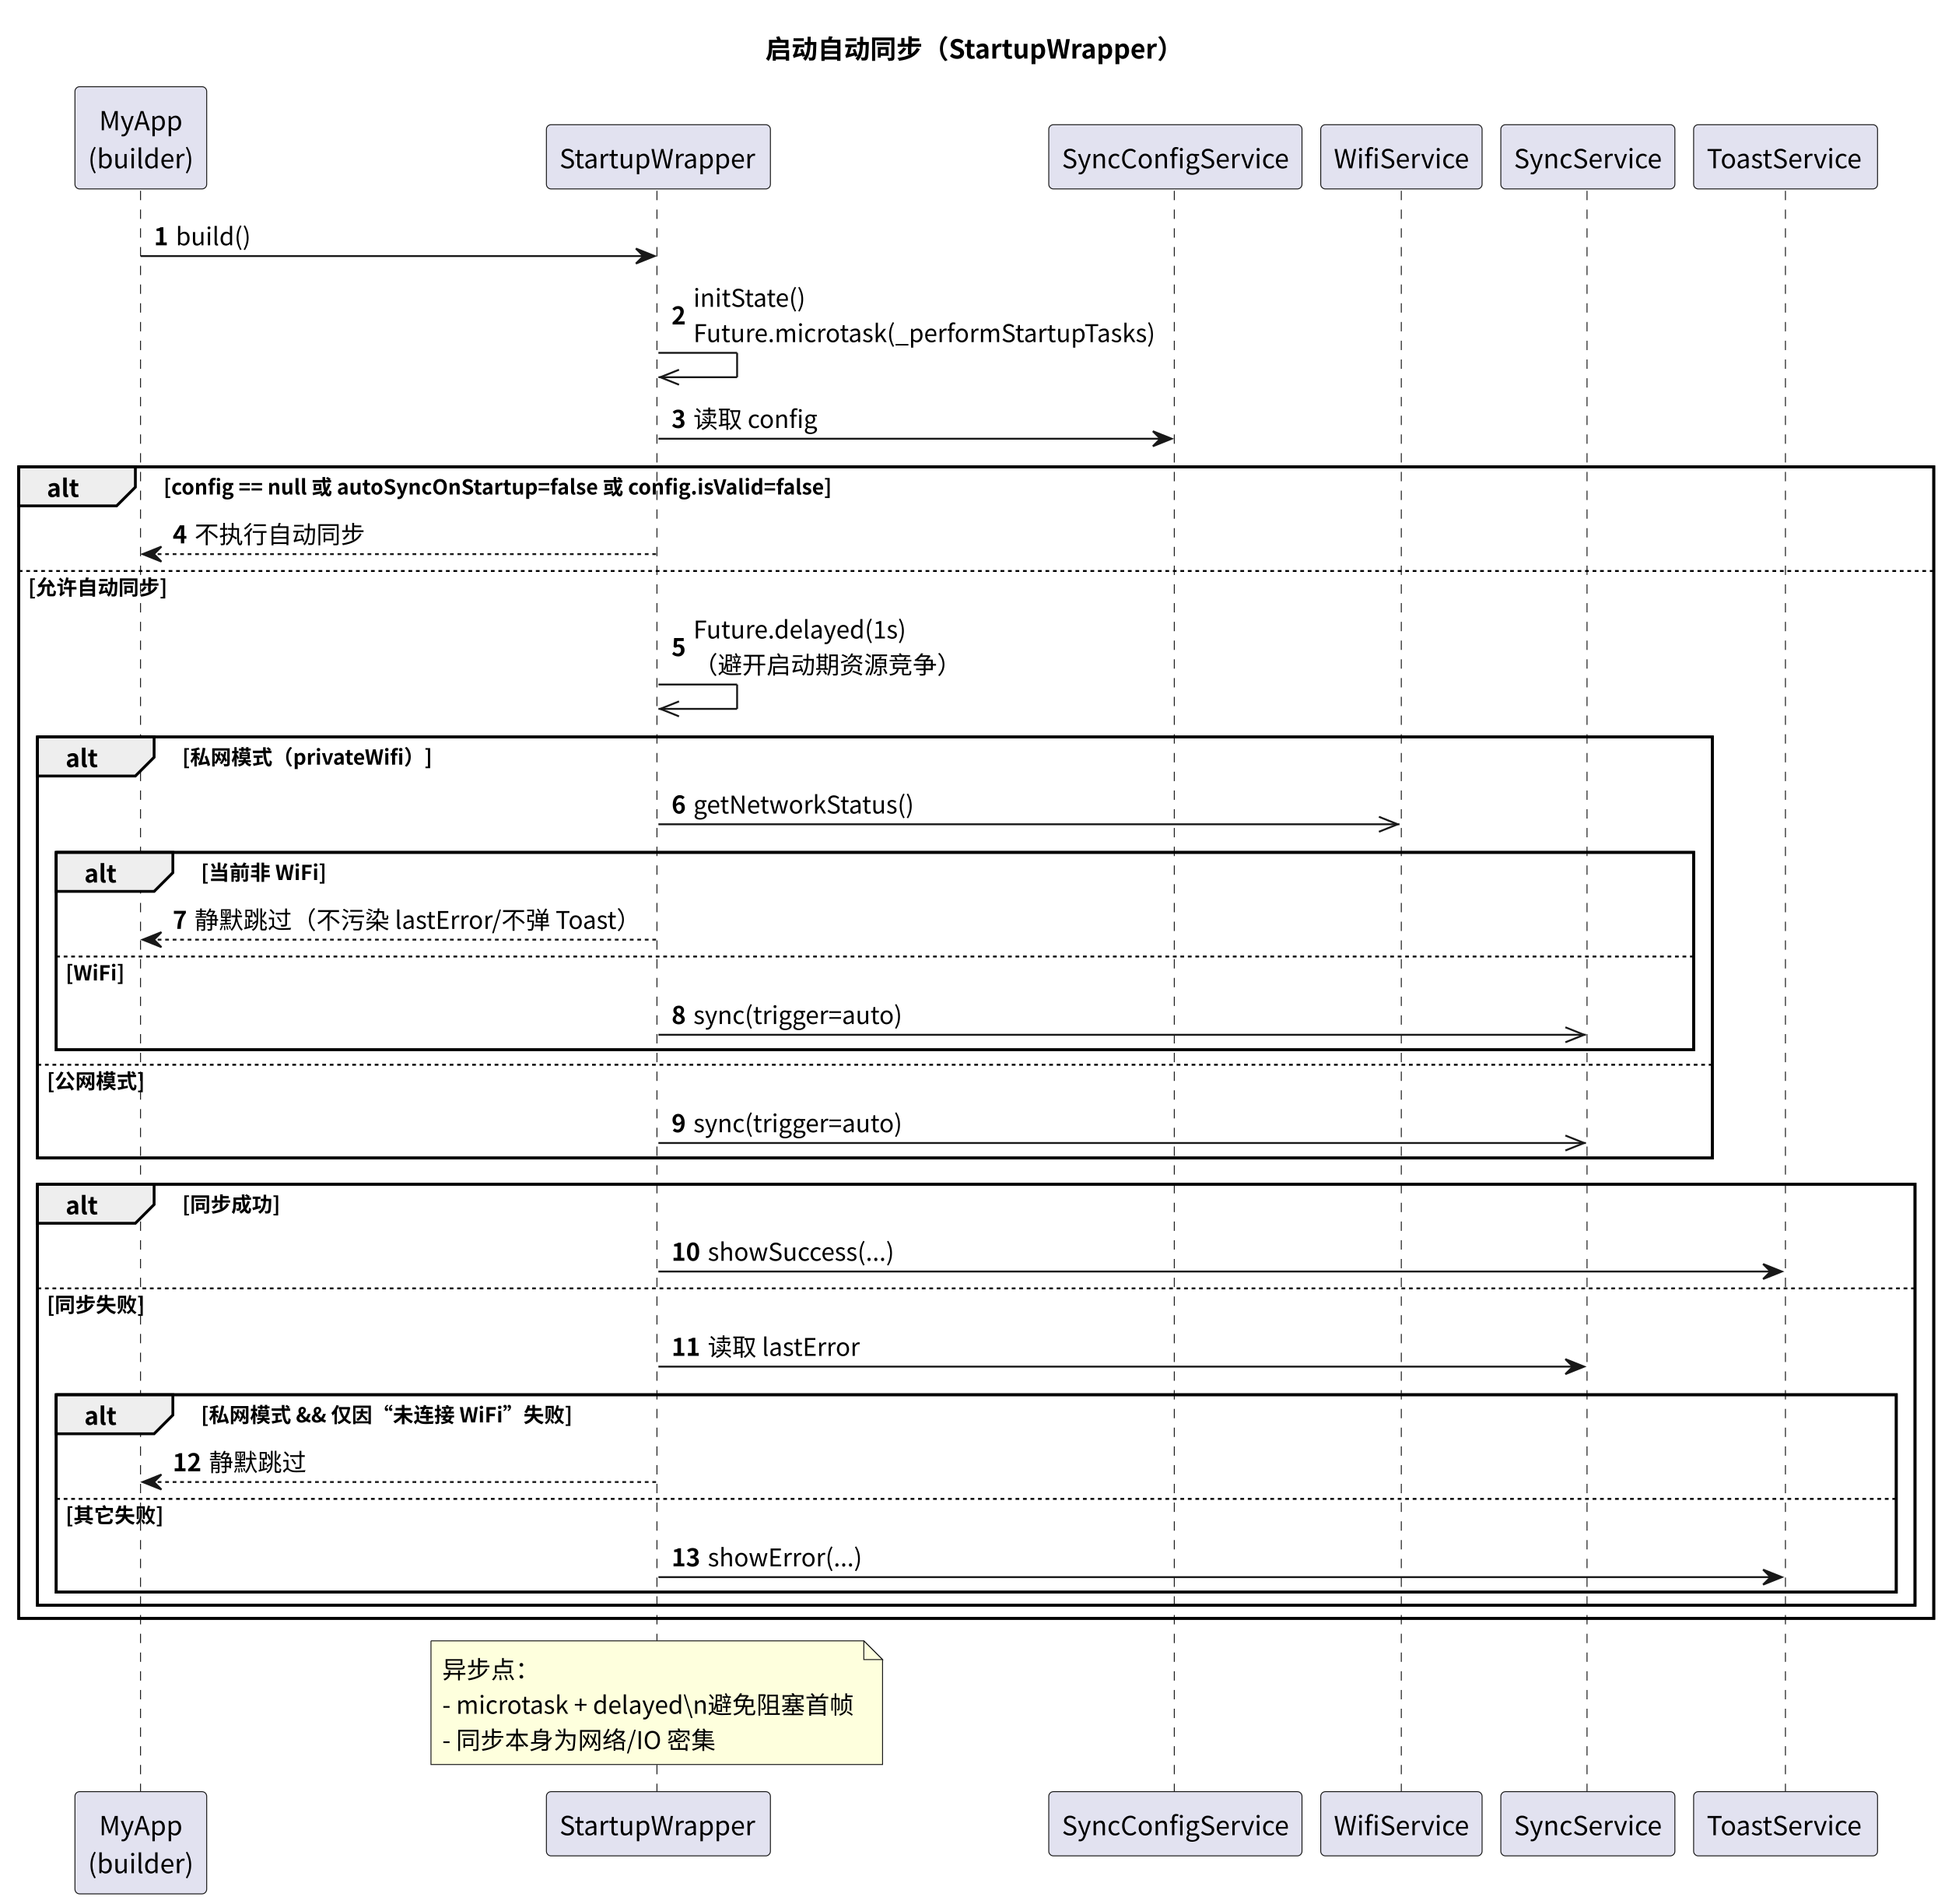
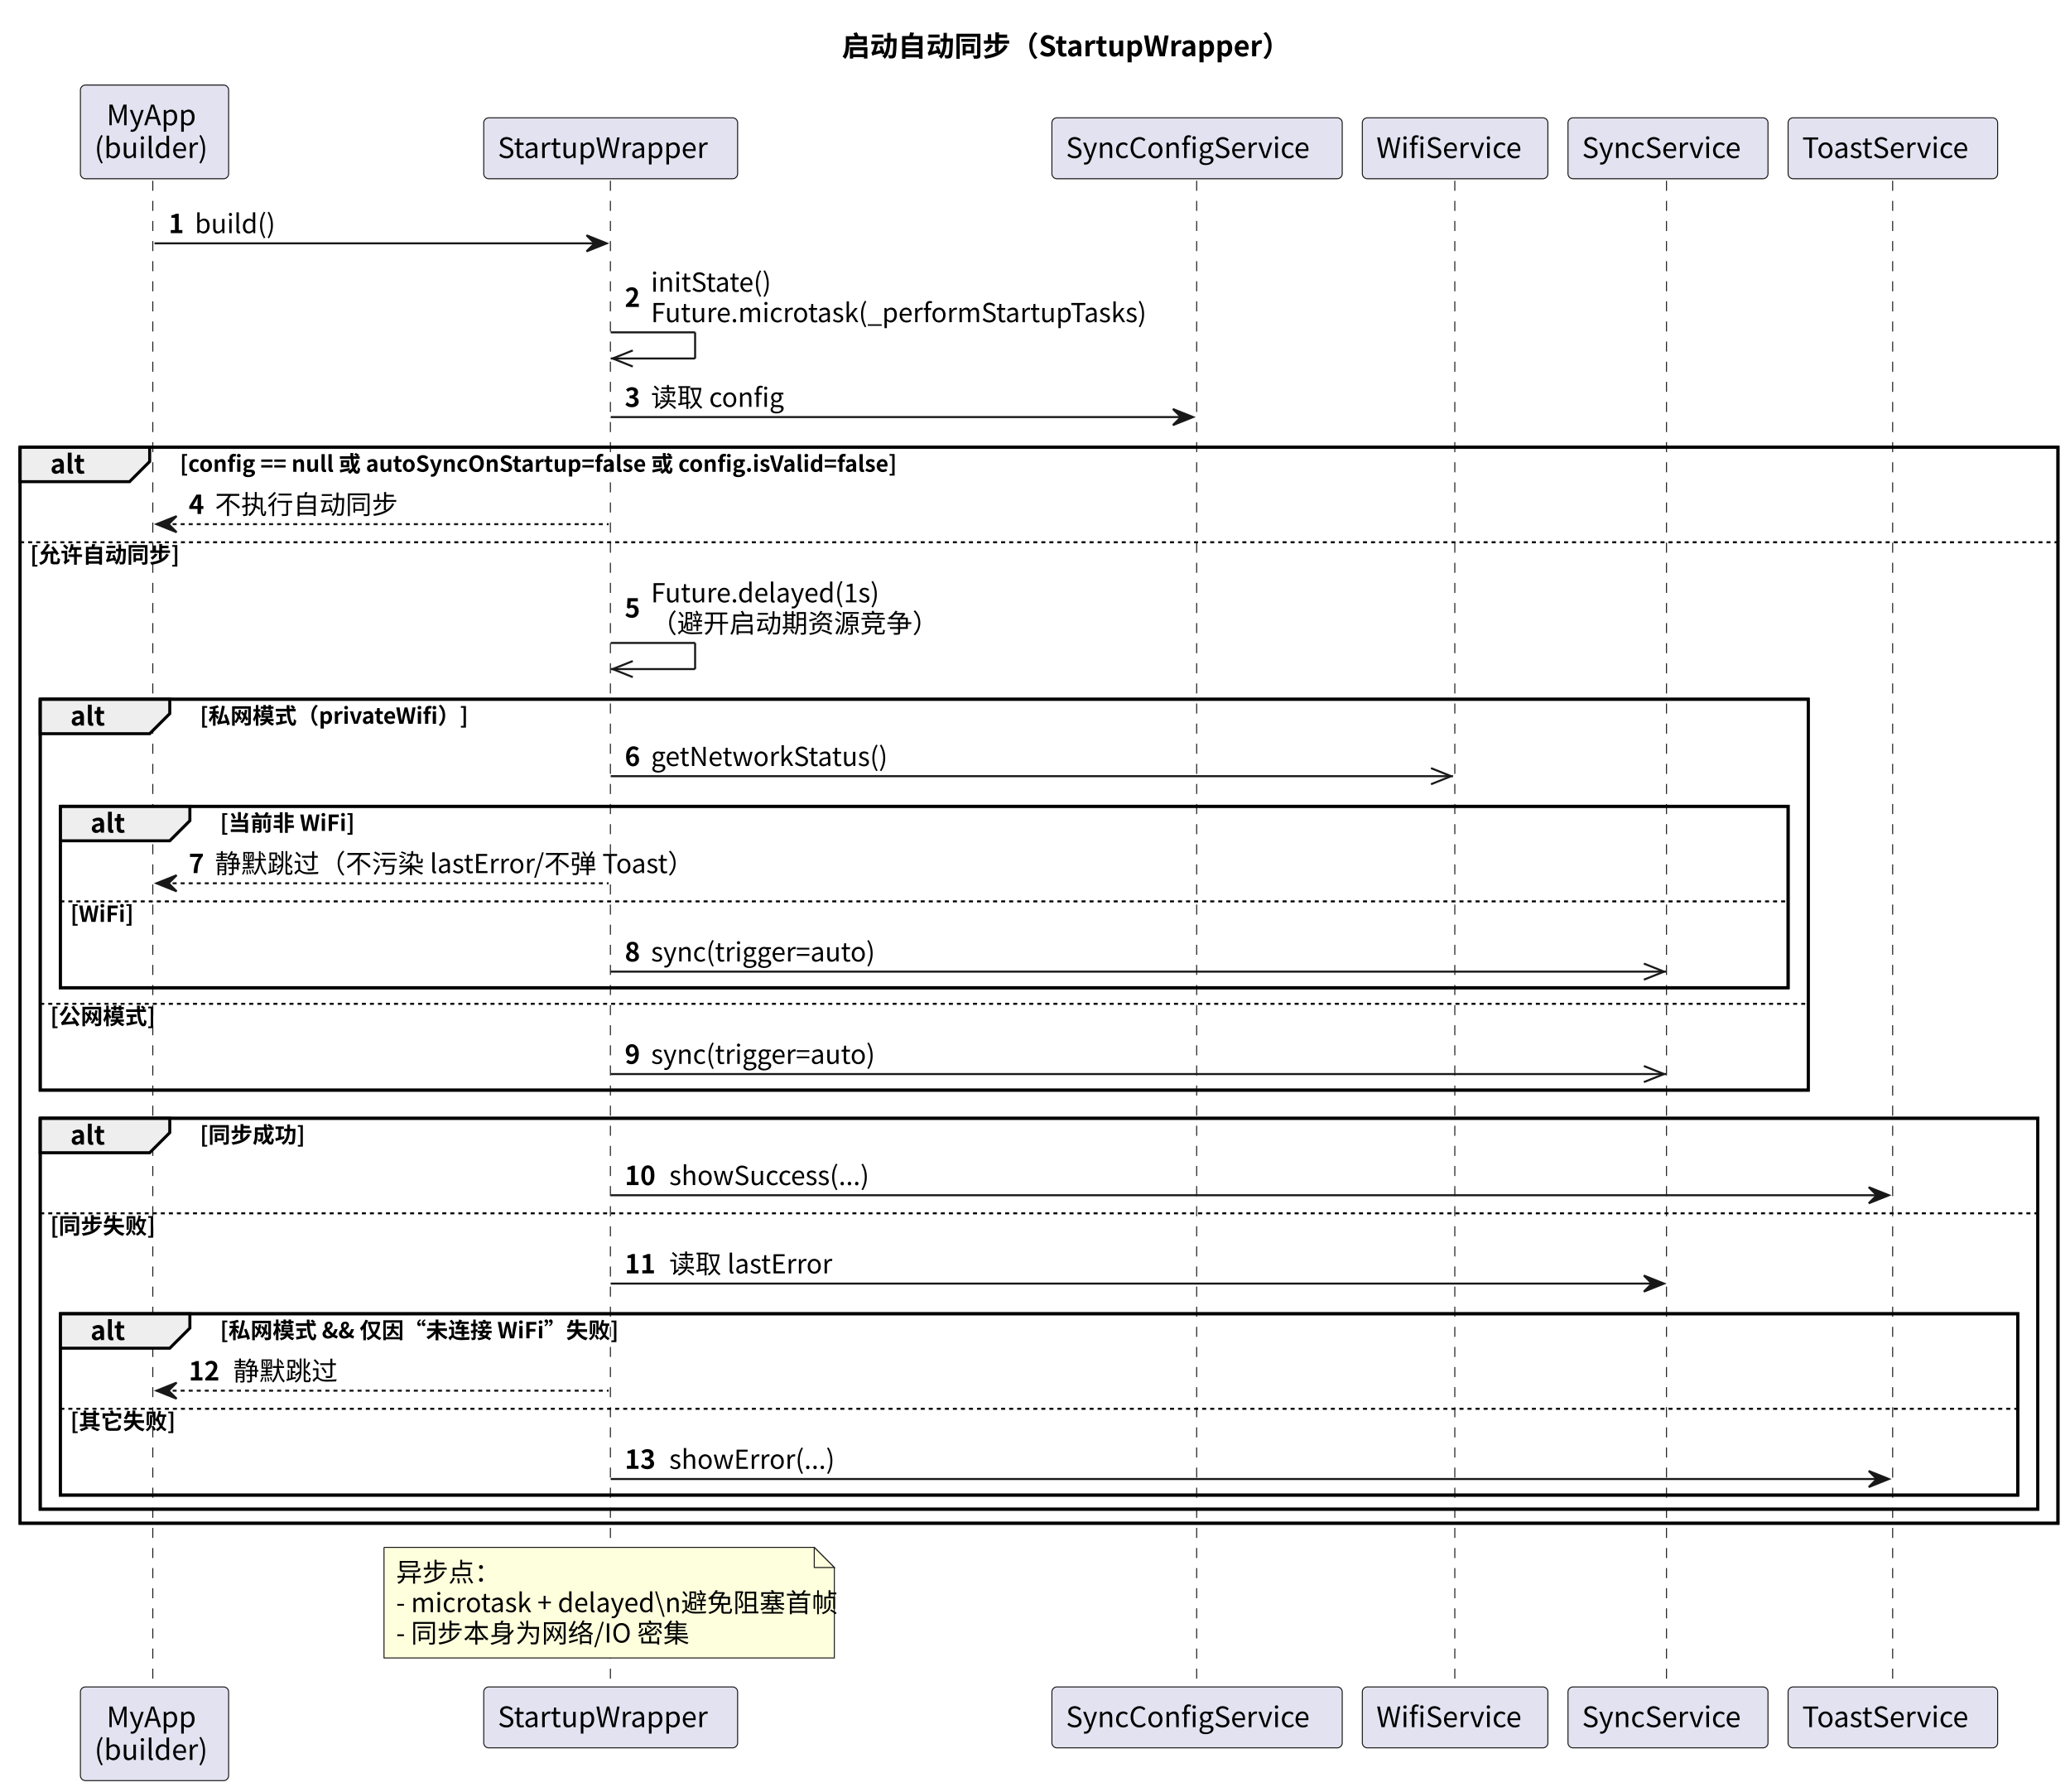
- <svg xmlns="http://www.w3.org/2000/svg" contentStyleType="text/css" data-diagram-type="SEQUENCE" height="1693.333px" preserveAspectRatio="none" style="width:1730px;height:1693px;background:#FFFFFF;" version="1.1" viewBox="0 0 1730 1693" width="1730px" zoomAndPan="magnify">
+ <svg xmlns="http://www.w3.org/2000/svg" contentStyleType="text/css" data-diagram-type="SEQUENCE" height="1485px" preserveAspectRatio="none" style="width:1716px;height:1485px;background:#FFFFFF;" version="1.1" viewBox="0 0 1716 1485" width="1716.667px" zoomAndPan="magnify">
  <defs />
  <g>
-     <text fill="#000000" font-family="'Noto Sans CJK SC'" font-size="23.333" font-weight="bold" lengthAdjust="spacing" textLength="373.822" x="680.588" y="52.066">启动自动同步（StartupWrapper）</text>
-     <rect fill="none" height="1024.105" style="stroke:#000000;stroke-width:2.5;" width="1703.33" x="16.667" y="415.186" />
-     <rect fill="none" height="374.426" style="stroke:#000000;stroke-width:2.5;" width="1489.741" x="33.333" y="655.439" />
-     <rect fill="none" height="175.546" style="stroke:#000000;stroke-width:2.5;" width="1456.408" x="50" y="758.066" />
-     <rect fill="none" height="374.426" style="stroke:#000000;stroke-width:2.5;" width="1669.997" x="33.333" y="1053.199" />
-     <rect fill="none" height="175.546" style="stroke:#000000;stroke-width:2.5;" width="1636.664" x="50" y="1240.412" />
+     <text fill="#000000" font-family="'Noto Sans CJK SC'" font-size="23.333" font-weight="bold" lengthAdjust="spacing" textLength="325.425" x="697.794" y="46.658">启动自动同步（StartupWrapper）</text>
+     <rect fill="none" height="891.914" style="stroke:#000000;stroke-width:2.5;" width="1689.347" x="16.667" y="370.703" />
+     <rect fill="none" height="324.01" style="stroke:#000000;stroke-width:2.5;" width="1465.645" x="33.333" y="579.596" />
+     <rect fill="none" height="150.339" style="stroke:#000000;stroke-width:2.5;" width="1432.312" x="50" y="668.372" />
+     <rect fill="none" height="324.01" style="stroke:#000000;stroke-width:2.5;" width="1656.013" x="33.333" y="926.94" />
+     <rect fill="none" height="150.339" style="stroke:#000000;stroke-width:2.5;" width="1622.68" x="50" y="1088.945" />
    <g class="participant-lifeline" data-entity-uid="part1" data-qualified-name="App" id="part1-lifeline">
      <g>
-         <rect fill="#000000" fill-opacity="0" height="1425.385" width="13.333" x="118.59" y="169.693" />
-         <line style="stroke:#181818;stroke-width:0.833;stroke-dasharray:8.333,8.333;" x1="125" x2="125" y1="169.693" y2="1595.078" />
+         <rect fill="#000000" fill-opacity="0" height="1250.13" width="13.333" x="121.432" y="149.818" />
+         <line style="stroke:#181818;stroke-width:0.833;stroke-dasharray:8.333,8.333;" x1="126.667" x2="126.667" y1="149.818" y2="1399.948" />
      </g>
    </g>
    <g class="participant-lifeline" data-entity-uid="part2" data-qualified-name="Startup" id="part2-lifeline">
      <g>
-         <rect fill="#000000" fill-opacity="0" height="1425.385" width="13.333" x="578.96" y="169.693" />
-         <line style="stroke:#181818;stroke-width:0.833;stroke-dasharray:8.333,8.333;" x1="584.339" x2="584.339" y1="169.693" y2="1595.078" />
+         <rect fill="#000000" fill-opacity="0" height="1250.13" width="13.333" x="499.574" y="149.818" />
+         <line style="stroke:#181818;stroke-width:0.833;stroke-dasharray:8.333,8.333;" x1="506.007" x2="506.007" y1="149.818" y2="1399.948" />
      </g>
    </g>
    <g class="participant-lifeline" data-entity-uid="part3" data-qualified-name="SyncCfg" id="part3-lifeline">
      <g>
-         <rect fill="#000000" fill-opacity="0" height="1425.385" width="13.333" x="1038.784" y="169.693" />
-         <line style="stroke:#181818;stroke-width:0.833;stroke-dasharray:8.333,8.333;" x1="1044.499" x2="1044.499" y1="169.693" y2="1595.078" />
+         <rect fill="#000000" fill-opacity="0" height="1250.13" width="13.333" x="985.684" y="149.818" />
+         <line style="stroke:#181818;stroke-width:0.833;stroke-dasharray:8.333,8.333;" x1="992.016" x2="992.016" y1="149.818" y2="1399.948" />
      </g>
    </g>
    <g class="participant-lifeline" data-entity-uid="part4" data-qualified-name="Wifi" id="part4-lifeline">
      <g>
-         <rect fill="#000000" fill-opacity="0" height="1425.385" width="13.333" x="1239.83" y="169.693" />
-         <line style="stroke:#181818;stroke-width:0.833;stroke-dasharray:8.333,8.333;" x1="1246.402" x2="1246.402" y1="169.693" y2="1595.078" />
+         <rect fill="#000000" fill-opacity="0" height="1250.13" width="13.333" x="1199.596" y="149.818" />
+         <line style="stroke:#181818;stroke-width:0.833;stroke-dasharray:8.333,8.333;" x1="1206.02" x2="1206.02" y1="149.818" y2="1399.948" />
      </g>
    </g>
    <g class="participant-lifeline" data-entity-uid="part5" data-qualified-name="Sync" id="part5-lifeline">
      <g>
-         <rect fill="#000000" fill-opacity="0" height="1425.385" width="13.333" x="1405.666" y="169.693" />
-         <line style="stroke:#181818;stroke-width:0.833;stroke-dasharray:8.333,8.333;" x1="1411.591" x2="1411.591" y1="169.693" y2="1595.078" />
+         <rect fill="#000000" fill-opacity="0" height="1250.13" width="13.333" x="1376.076" y="149.818" />
+         <line style="stroke:#181818;stroke-width:0.833;stroke-dasharray:8.333,8.333;" x1="1381.506" x2="1381.506" y1="149.818" y2="1399.948" />
      </g>
    </g>
    <g class="participant-lifeline" data-entity-uid="part6" data-qualified-name="Toast" id="part6-lifeline">
      <g>
-         <rect fill="#000000" fill-opacity="0" height="1425.385" width="13.333" x="1581.535" y="169.693" />
-         <line style="stroke:#181818;stroke-width:0.833;stroke-dasharray:8.333,8.333;" x1="1588.074" x2="1588.074" y1="169.693" y2="1595.078" />
+         <rect fill="#000000" fill-opacity="0" height="1250.13" width="13.333" x="1562.496" y="149.818" />
+         <line style="stroke:#181818;stroke-width:0.833;stroke-dasharray:8.333,8.333;" x1="1568.979" x2="1568.979" y1="149.818" y2="1399.948" />
      </g>
    </g>
    <g class="participant participant-head" data-entity-uid="part1" data-qualified-name="App" id="part1-head">
-       <rect fill="#E2E2F0" height="90.906" rx="4.167" ry="4.167" style="stroke:#181818;stroke-width:0.833;" width="117.18" x="66.667" y="77.12" />
-       <text fill="#000000" font-family="'Noto Sans CJK SC'" font-size="23.333" lengthAdjust="spacing" textLength="74.223" x="88.145" y="115.853">MyApp</text>
-       <text fill="#000000" font-family="'Noto Sans CJK SC'" font-size="23.333" lengthAdjust="spacing" textLength="93.846" x="78.333" y="149.64">(builder)</text>
+       <rect fill="#E2E2F0" height="77.656" rx="4.167" ry="4.167" style="stroke:#181818;stroke-width:0.833;" width="122.865" x="66.667" y="70.495" />
+       <text fill="#000000" font-family="'Noto Sans CJK SC'" font-size="23.333" lengthAdjust="spacing" textLength="79.525" x="88.337" y="103.82">MyApp</text>
+       <text fill="#000000" font-family="'Noto Sans CJK SC'" font-size="23.333" lengthAdjust="spacing" textLength="99.531" x="78.333" y="130.981">(builder)</text>
    </g>
    <g class="participant participant-tail" data-entity-uid="part1" data-qualified-name="App" id="part1-tail">
-       <rect fill="#E2E2F0" height="90.906" rx="4.167" ry="4.167" style="stroke:#181818;stroke-width:0.833;" width="117.18" x="66.667" y="1593.411" />
-       <text fill="#000000" font-family="'Noto Sans CJK SC'" font-size="23.333" lengthAdjust="spacing" textLength="74.223" x="88.145" y="1632.145">MyApp</text>
-       <text fill="#000000" font-family="'Noto Sans CJK SC'" font-size="23.333" lengthAdjust="spacing" textLength="93.846" x="78.333" y="1665.931">(builder)</text>
+       <rect fill="#E2E2F0" height="77.656" rx="4.167" ry="4.167" style="stroke:#181818;stroke-width:0.833;" width="122.865" x="66.667" y="1398.281" />
+       <text fill="#000000" font-family="'Noto Sans CJK SC'" font-size="23.333" lengthAdjust="spacing" textLength="79.525" x="88.337" y="1431.606">MyApp</text>
+       <text fill="#000000" font-family="'Noto Sans CJK SC'" font-size="23.333" lengthAdjust="spacing" textLength="99.531" x="78.333" y="1458.768">(builder)</text>
    </g>
    <g class="participant participant-head" data-entity-uid="part2" data-qualified-name="Startup" id="part2-head">
-       <rect fill="#E2E2F0" height="57.12" rx="4.167" ry="4.167" style="stroke:#181818;stroke-width:0.833;" width="199.243" x="486.006" y="110.906" />
-       <text fill="#000000" font-family="'Noto Sans CJK SC'" font-size="23.333" lengthAdjust="spacing" textLength="175.909" x="497.672" y="149.64">StartupWrapper</text>
+       <rect fill="#E2E2F0" height="50.495" rx="4.167" ry="4.167" style="stroke:#181818;stroke-width:0.833;" width="210.467" x="401.007" y="97.656" />
+       <text fill="#000000" font-family="'Noto Sans CJK SC'" font-size="23.333" lengthAdjust="spacing" textLength="187.134" x="412.673" y="130.981">StartupWrapper</text>
    </g>
    <g class="participant participant-tail" data-entity-uid="part2" data-qualified-name="Startup" id="part2-tail">
-       <rect fill="#E2E2F0" height="57.12" rx="4.167" ry="4.167" style="stroke:#181818;stroke-width:0.833;" width="199.243" x="486.006" y="1593.411" />
-       <text fill="#000000" font-family="'Noto Sans CJK SC'" font-size="23.333" lengthAdjust="spacing" textLength="175.909" x="497.672" y="1632.145">StartupWrapper</text>
+       <rect fill="#E2E2F0" height="50.495" rx="4.167" ry="4.167" style="stroke:#181818;stroke-width:0.833;" width="210.467" x="401.007" y="1398.281" />
+       <text fill="#000000" font-family="'Noto Sans CJK SC'" font-size="23.333" lengthAdjust="spacing" textLength="187.134" x="412.673" y="1431.606">StartupWrapper</text>
    </g>
    <g class="participant participant-head" data-entity-uid="part3" data-qualified-name="SyncCfg" id="part3-head">
-       <rect fill="#E2E2F0" height="57.12" rx="4.167" ry="4.167" style="stroke:#181818;stroke-width:0.833;" width="225.236" x="932.833" y="110.906" />
-       <text fill="#000000" font-family="'Noto Sans CJK SC'" font-size="23.333" lengthAdjust="spacing" textLength="201.903" x="944.499" y="149.64">SyncConfigService</text>
+       <rect fill="#E2E2F0" height="50.495" rx="4.167" ry="4.167" style="stroke:#181818;stroke-width:0.833;" width="240.671" x="872.016" y="97.656" />
+       <text fill="#000000" font-family="'Noto Sans CJK SC'" font-size="23.333" lengthAdjust="spacing" textLength="217.337" x="883.683" y="130.981">SyncConfigService</text>
    </g>
    <g class="participant participant-tail" data-entity-uid="part3" data-qualified-name="SyncCfg" id="part3-tail">
-       <rect fill="#E2E2F0" height="57.12" rx="4.167" ry="4.167" style="stroke:#181818;stroke-width:0.833;" width="225.236" x="932.833" y="1593.411" />
-       <text fill="#000000" font-family="'Noto Sans CJK SC'" font-size="23.333" lengthAdjust="spacing" textLength="201.903" x="944.499" y="1632.145">SyncConfigService</text>
+       <rect fill="#E2E2F0" height="50.495" rx="4.167" ry="4.167" style="stroke:#181818;stroke-width:0.833;" width="240.671" x="872.016" y="1398.281" />
+       <text fill="#000000" font-family="'Noto Sans CJK SC'" font-size="23.333" lengthAdjust="spacing" textLength="217.337" x="883.683" y="1431.606">SyncConfigService</text>
    </g>
    <g class="participant participant-head" data-entity-uid="part4" data-qualified-name="Wifi" id="part4-head">
-       <rect fill="#E2E2F0" height="57.12" rx="4.167" ry="4.167" style="stroke:#181818;stroke-width:0.833;" width="143.523" x="1174.735" y="110.906" />
-       <text fill="#000000" font-family="'Noto Sans CJK SC'" font-size="23.333" lengthAdjust="spacing" textLength="120.189" x="1186.402" y="149.64">WifiService</text>
+       <rect fill="#E2E2F0" height="50.495" rx="4.167" ry="4.167" style="stroke:#181818;stroke-width:0.833;" width="153.82" x="1129.353" y="97.656" />
+       <text fill="#000000" font-family="'Noto Sans CJK SC'" font-size="23.333" lengthAdjust="spacing" textLength="130.487" x="1141.02" y="130.981">WifiService</text>
    </g>
    <g class="participant participant-tail" data-entity-uid="part4" data-qualified-name="Wifi" id="part4-tail">
-       <rect fill="#E2E2F0" height="57.12" rx="4.167" ry="4.167" style="stroke:#181818;stroke-width:0.833;" width="143.523" x="1174.735" y="1593.411" />
-       <text fill="#000000" font-family="'Noto Sans CJK SC'" font-size="23.333" lengthAdjust="spacing" textLength="120.189" x="1186.402" y="1632.145">WifiService</text>
+       <rect fill="#E2E2F0" height="50.495" rx="4.167" ry="4.167" style="stroke:#181818;stroke-width:0.833;" width="153.82" x="1129.353" y="1398.281" />
+       <text fill="#000000" font-family="'Noto Sans CJK SC'" font-size="23.333" lengthAdjust="spacing" textLength="130.487" x="1141.02" y="1431.606">WifiService</text>
    </g>
    <g class="participant participant-head" data-entity-uid="part5" data-qualified-name="Sync" id="part5-head">
-       <rect fill="#E2E2F0" height="57.12" rx="4.167" ry="4.167" style="stroke:#181818;stroke-width:0.833;" width="154.816" x="1334.925" y="110.906" />
-       <text fill="#000000" font-family="'Noto Sans CJK SC'" font-size="23.333" lengthAdjust="spacing" textLength="131.483" x="1346.591" y="149.64">SyncService</text>
+       <rect fill="#E2E2F0" height="50.495" rx="4.167" ry="4.167" style="stroke:#181818;stroke-width:0.833;" width="165.806" x="1299.84" y="97.656" />
+       <text fill="#000000" font-family="'Noto Sans CJK SC'" font-size="23.333" lengthAdjust="spacing" textLength="142.472" x="1311.506" y="130.981">SyncService</text>
    </g>
    <g class="participant participant-tail" data-entity-uid="part5" data-qualified-name="Sync" id="part5-tail">
-       <rect fill="#E2E2F0" height="57.12" rx="4.167" ry="4.167" style="stroke:#181818;stroke-width:0.833;" width="154.816" x="1334.925" y="1593.411" />
-       <text fill="#000000" font-family="'Noto Sans CJK SC'" font-size="23.333" lengthAdjust="spacing" textLength="131.483" x="1346.591" y="1632.145">SyncService</text>
+       <rect fill="#E2E2F0" height="50.495" rx="4.167" ry="4.167" style="stroke:#181818;stroke-width:0.833;" width="165.806" x="1299.84" y="1398.281" />
+       <text fill="#000000" font-family="'Noto Sans CJK SC'" font-size="23.333" lengthAdjust="spacing" textLength="142.472" x="1311.506" y="1431.606">SyncService</text>
    </g>
    <g class="participant participant-head" data-entity-uid="part6" data-qualified-name="Toast" id="part6-head">
-       <rect fill="#E2E2F0" height="57.12" rx="4.167" ry="4.167" style="stroke:#181818;stroke-width:0.833;" width="163.589" x="1506.408" y="110.906" />
-       <text fill="#000000" font-family="'Noto Sans CJK SC'" font-size="23.333" lengthAdjust="spacing" textLength="140.256" x="1518.074" y="149.64">ToastService</text>
+       <rect fill="#E2E2F0" height="50.495" rx="4.167" ry="4.167" style="stroke:#181818;stroke-width:0.833;" width="173.701" x="1482.312" y="97.656" />
+       <text fill="#000000" font-family="'Noto Sans CJK SC'" font-size="23.333" lengthAdjust="spacing" textLength="150.368" x="1493.979" y="130.981">ToastService</text>
    </g>
    <g class="participant participant-tail" data-entity-uid="part6" data-qualified-name="Toast" id="part6-tail">
-       <rect fill="#E2E2F0" height="57.12" rx="4.167" ry="4.167" style="stroke:#181818;stroke-width:0.833;" width="163.589" x="1506.408" y="1593.411" />
-       <text fill="#000000" font-family="'Noto Sans CJK SC'" font-size="23.333" lengthAdjust="spacing" textLength="140.256" x="1518.074" y="1632.145">ToastService</text>
+       <rect fill="#E2E2F0" height="50.495" rx="4.167" ry="4.167" style="stroke:#181818;stroke-width:0.833;" width="173.701" x="1482.312" y="1398.281" />
+       <text fill="#000000" font-family="'Noto Sans CJK SC'" font-size="23.333" lengthAdjust="spacing" textLength="150.368" x="1493.979" y="1431.606">ToastService</text>
    </g>
    <g class="message" data-entity-1="part1" data-entity-2="part2" id="msg1">
-       <polygon fill="#181818" points="565.627,221.066,582.293,227.733,565.627,234.4,572.293,227.733" style="stroke:#181818;stroke-width:1.667;" />
-       <line style="stroke:#181818;stroke-width:1.667;" x1="125.257" x2="575.627" y1="227.733" y2="227.733" />
-       <text fill="#000000" font-family="'Noto Sans CJK SC'" font-size="21.667" font-weight="bold" lengthAdjust="spacing" textLength="12.783" x="136.923" y="218.16">1</text>
-       <text fill="#000000" font-family="'Noto Sans CJK SC'" font-size="21.667" lengthAdjust="spacing" textLength="66.733" x="156.373" y="218.16">build()</text>
+       <polygon fill="#181818" points="486.24,195.039,502.907,201.706,486.24,208.372,492.907,201.706" style="stroke:#181818;stroke-width:1.667;" />
+       <line style="stroke:#181818;stroke-width:1.667;" x1="128.099" x2="496.24" y1="201.706" y2="201.706" />
+       <text fill="#000000" font-family="'Noto Sans CJK SC'" font-size="21.667" font-weight="bold" lengthAdjust="spacing" textLength="15.076" x="139.766" y="193.262">1</text>
+       <text fill="#000000" font-family="'Noto Sans CJK SC'" font-size="21.667" lengthAdjust="spacing" textLength="70.184" x="161.508" y="193.262">build()</text>
    </g>
    <g class="message" data-entity-1="part2" data-entity-2="part2" id="msg2">
-       <line style="stroke:#181818;stroke-width:1.667;" x1="585.627" x2="655.627" y1="313.813" y2="313.813" />
-       <line style="stroke:#181818;stroke-width:1.667;" x1="655.627" x2="655.627" y1="313.813" y2="335.48" />
-       <line style="stroke:#181818;stroke-width:1.667;" x1="585.627" x2="655.627" y1="335.48" y2="335.48" />
-       <line style="stroke:#181818;stroke-width:1.667;" x1="587.293" x2="603.96" y1="335.48" y2="328.813" />
-       <line style="stroke:#181818;stroke-width:1.667;" x1="587.293" x2="603.96" y1="335.48" y2="342.146" />
-       <text fill="#000000" font-family="'Noto Sans CJK SC'" font-size="21.667" font-weight="bold" lengthAdjust="spacing" textLength="12.783" x="597.293" y="288.553">2</text>
-       <text fill="#000000" font-family="'Noto Sans CJK SC'" font-size="21.667" lengthAdjust="spacing" textLength="101.4" x="616.744" y="272.866">initState()</text>
-       <text fill="#000000" font-family="'Noto Sans CJK SC'" font-size="21.667" lengthAdjust="spacing" textLength="417.04" x="616.744" y="304.24">Future.microtask(_performStartupTasks)</text>
+       <line style="stroke:#181818;stroke-width:1.667;" x1="506.24" x2="576.24" y1="275.482" y2="275.482" />
+       <line style="stroke:#181818;stroke-width:1.667;" x1="576.24" x2="576.24" y1="275.482" y2="297.148" />
+       <line style="stroke:#181818;stroke-width:1.667;" x1="506.24" x2="576.24" y1="297.148" y2="297.148" />
+       <line style="stroke:#181818;stroke-width:1.667;" x1="507.907" x2="524.574" y1="297.148" y2="290.482" />
+       <line style="stroke:#181818;stroke-width:1.667;" x1="507.907" x2="524.574" y1="297.148" y2="303.815" />
+       <text fill="#000000" font-family="'Noto Sans CJK SC'" font-size="21.667" font-weight="bold" lengthAdjust="spacing" textLength="15.076" x="517.907" y="254.428">2</text>
+       <text fill="#000000" font-family="'Noto Sans CJK SC'" font-size="21.667" lengthAdjust="spacing" textLength="108.524" x="539.649" y="241.817">initState()</text>
+       <text fill="#000000" font-family="'Noto Sans CJK SC'" font-size="21.667" lengthAdjust="spacing" textLength="441.035" x="539.649" y="267.039">Future.microtask(_performStartupTasks)</text>
    </g>
    <g class="message" data-entity-1="part2" data-entity-2="part3" id="msg3">
-       <polygon fill="#181818" points="1025.45,383.52,1042.117,390.186,1025.45,396.853,1032.117,390.186" style="stroke:#181818;stroke-width:1.667;" />
-       <line style="stroke:#181818;stroke-width:1.667;" x1="585.627" x2="1035.45" y1="390.186" y2="390.186" />
-       <text fill="#000000" font-family="'Noto Sans CJK SC'" font-size="21.667" font-weight="bold" lengthAdjust="spacing" textLength="12.783" x="597.293" y="380.613">3</text>
-       <text fill="#000000" font-family="'Noto Sans CJK SC'" font-size="21.667" lengthAdjust="spacing" textLength="110.803" x="616.744" y="380.613">读取 config</text>
-     </g>
-     <path d="M16.667,415.186 L120.418,415.186 L120.418,433.226 L103.752,449.893 L16.667,449.893 L16.667,415.186" fill="#EEEEEE" style="stroke:#000000;stroke-width:2.5;" />
-     <rect fill="none" height="1024.105" style="stroke:#000000;stroke-width:2.5;" width="1703.33" x="16.667" y="415.186" />
-     <text fill="#000000" font-family="'Noto Sans CJK SC'" font-size="21.667" font-weight="bold" lengthAdjust="spacing" textLength="28.752" x="41.667" y="441.986">alt</text>
-     <text fill="#000000" font-family="'Noto Sans CJK SC'" font-size="18.333" font-weight="bold" lengthAdjust="spacing" textLength="598.597" x="145.418" y="439.786">[config == null 或 autoSyncOnStartup=false 或 config.isValid=false]</text>
+       <polygon fill="#181818" points="972.351,339.036,989.018,345.703,972.351,352.37,979.018,345.703" style="stroke:#181818;stroke-width:1.667;" />
+       <line style="stroke:#181818;stroke-width:1.667;" x1="506.24" x2="982.351" y1="345.703" y2="345.703" />
+       <text fill="#000000" font-family="'Noto Sans CJK SC'" font-size="21.667" font-weight="bold" lengthAdjust="spacing" textLength="15.076" x="517.907" y="337.26">3</text>
+       <text fill="#000000" font-family="'Noto Sans CJK SC'" font-size="21.667" lengthAdjust="spacing" textLength="99.193" x="539.649" y="337.26">读取 config</text>
+     </g>
+     <path d="M16.667,370.703 L124.072,370.703 L124.072,382.591 L107.405,399.258 L16.667,399.258 L16.667,370.703" fill="#EEEEEE" style="stroke:#000000;stroke-width:2.5;" />
+     <rect fill="none" height="891.914" style="stroke:#000000;stroke-width:2.5;" width="1689.347" x="16.667" y="370.703" />
+     <text fill="#000000" font-family="'Noto Sans CJK SC'" font-size="21.667" font-weight="bold" lengthAdjust="spacing" textLength="32.405" x="41.667" y="392.481">alt</text>
+     <text fill="#000000" font-family="'Noto Sans CJK SC'" font-size="18.333" font-weight="bold" lengthAdjust="spacing" textLength="684.152" x="149.071" y="391.054">[config == null 或 autoSyncOnStartup=false 或 config.isValid=false]</text>
    <g class="message" data-entity-1="part2" data-entity-2="part1" id="msg4">
-       <polygon fill="#181818" points="143.59,486.146,126.923,492.813,143.59,499.479,136.923,492.813" style="stroke:#181818;stroke-width:1.667;" />
-       <line style="stroke:#181818;stroke-width:1.667;stroke-dasharray:3.333,3.333;" x1="133.59" x2="583.96" y1="492.813" y2="492.813" />
-       <text fill="#000000" font-family="'Noto Sans CJK SC'" font-size="21.667" font-weight="bold" lengthAdjust="spacing" textLength="12.783" x="153.59" y="483.24">4</text>
-       <text fill="#000000" font-family="'Noto Sans CJK SC'" font-size="21.667" lengthAdjust="spacing" textLength="151.667" x="173.04" y="483.24">不执行自动同步</text>
-     </g>
-     <line style="stroke:#000000;stroke-width:1.667;stroke-dasharray:3.333,3.333;" x1="16.667" x2="1719.997" y1="507.813" y2="507.813" />
-     <text fill="#000000" font-family="'Noto Sans CJK SC'" font-size="18.333" font-weight="bold" lengthAdjust="spacing" textLength="123.859" x="25" y="529.079">[允许自动同步]</text>
+       <polygon fill="#181818" points="146.432,427.812,129.766,434.479,146.432,441.146,139.766,434.479" style="stroke:#181818;stroke-width:1.667;" />
+       <line style="stroke:#181818;stroke-width:1.667;stroke-dasharray:3.333,3.333;" x1="136.432" x2="504.574" y1="434.479" y2="434.479" />
+       <text fill="#000000" font-family="'Noto Sans CJK SC'" font-size="21.667" font-weight="bold" lengthAdjust="spacing" textLength="15.076" x="156.432" y="426.036">4</text>
+       <text fill="#000000" font-family="'Noto Sans CJK SC'" font-size="21.667" lengthAdjust="spacing" textLength="91.015" x="178.175" y="426.036">不执行自动同步</text>
+     </g>
+     <line style="stroke:#000000;stroke-width:1.667;stroke-dasharray:3.333,3.333;" x1="16.667" x2="1706.013" y1="449.479" y2="449.479" />
+     <text fill="#000000" font-family="'Noto Sans CJK SC'" font-size="18.333" font-weight="bold" lengthAdjust="spacing" textLength="82.769" x="25" y="466.497">[允许自动同步]</text>
    <g class="message" data-entity-1="part2" data-entity-2="part2" id="msg5">
-       <line style="stroke:#181818;stroke-width:1.667;" x1="585.627" x2="655.627" y1="608.773" y2="608.773" />
-       <line style="stroke:#181818;stroke-width:1.667;" x1="655.627" x2="655.627" y1="608.773" y2="630.439" />
-       <line style="stroke:#181818;stroke-width:1.667;" x1="585.627" x2="655.627" y1="630.439" y2="630.439" />
-       <line style="stroke:#181818;stroke-width:1.667;" x1="587.293" x2="603.96" y1="630.439" y2="623.773" />
-       <line style="stroke:#181818;stroke-width:1.667;" x1="587.293" x2="603.96" y1="630.439" y2="637.106" />
-       <text fill="#000000" font-family="'Noto Sans CJK SC'" font-size="21.667" font-weight="bold" lengthAdjust="spacing" textLength="12.783" x="597.293" y="583.513">5</text>
-       <text fill="#000000" font-family="'Noto Sans CJK SC'" font-size="21.667" lengthAdjust="spacing" textLength="190.19" x="616.744" y="567.826">Future.delayed(1s)</text>
-       <text fill="#000000" font-family="'Noto Sans CJK SC'" font-size="21.667" lengthAdjust="spacing" textLength="238.334" x="616.744" y="599.199">（避开启动期资源竞争）</text>
-     </g>
-     <path d="M33.333,655.439 L137.085,655.439 L137.085,673.479 L120.418,690.146 L33.333,690.146 L33.333,655.439" fill="#EEEEEE" style="stroke:#000000;stroke-width:2.5;" />
-     <rect fill="none" height="374.426" style="stroke:#000000;stroke-width:2.5;" width="1489.741" x="33.333" y="655.439" />
-     <text fill="#000000" font-family="'Noto Sans CJK SC'" font-size="21.667" font-weight="bold" lengthAdjust="spacing" textLength="28.752" x="58.333" y="682.239">alt</text>
-     <text fill="#000000" font-family="'Noto Sans CJK SC'" font-size="18.333" font-weight="bold" lengthAdjust="spacing" textLength="223.738" x="162.085" y="680.039">[私网模式（privateWifi）]</text>
+       <line style="stroke:#181818;stroke-width:1.667;" x1="506.24" x2="576.24" y1="532.93" y2="532.93" />
+       <line style="stroke:#181818;stroke-width:1.667;" x1="576.24" x2="576.24" y1="532.93" y2="554.596" />
+       <line style="stroke:#181818;stroke-width:1.667;" x1="506.24" x2="576.24" y1="554.596" y2="554.596" />
+       <line style="stroke:#181818;stroke-width:1.667;" x1="507.907" x2="524.574" y1="554.596" y2="547.93" />
+       <line style="stroke:#181818;stroke-width:1.667;" x1="507.907" x2="524.574" y1="554.596" y2="561.263" />
+       <text fill="#000000" font-family="'Noto Sans CJK SC'" font-size="21.667" font-weight="bold" lengthAdjust="spacing" textLength="15.076" x="517.907" y="511.876">5</text>
+       <text fill="#000000" font-family="'Noto Sans CJK SC'" font-size="21.667" lengthAdjust="spacing" textLength="205.812" x="539.649" y="499.265">Future.delayed(1s)</text>
+       <text fill="#000000" font-family="'Noto Sans CJK SC'" font-size="21.667" lengthAdjust="spacing" textLength="143.023" x="539.649" y="524.486">（避开启动期资源竞争）</text>
+     </g>
+     <path d="M33.333,579.596 L140.738,579.596 L140.738,591.484 L124.072,608.151 L33.333,608.151 L33.333,579.596" fill="#EEEEEE" style="stroke:#000000;stroke-width:2.5;" />
+     <rect fill="none" height="324.01" style="stroke:#000000;stroke-width:2.5;" width="1465.645" x="33.333" y="579.596" />
+     <text fill="#000000" font-family="'Noto Sans CJK SC'" font-size="21.667" font-weight="bold" lengthAdjust="spacing" textLength="32.405" x="58.333" y="601.375">alt</text>
+     <text fill="#000000" font-family="'Noto Sans CJK SC'" font-size="18.333" font-weight="bold" lengthAdjust="spacing" textLength="197.504" x="165.738" y="599.947">[私网模式（privateWifi）]</text>
    <g class="message" data-entity-1="part2" data-entity-2="part4" id="msg6">
-       <line style="stroke:#181818;stroke-width:1.667;" x1="1243.163" x2="1226.497" y1="733.066" y2="726.399" />
-       <line style="stroke:#181818;stroke-width:1.667;" x1="1243.163" x2="1226.497" y1="733.066" y2="739.733" />
-       <line style="stroke:#181818;stroke-width:1.667;" x1="585.627" x2="1244.83" y1="733.066" y2="733.066" />
-       <text fill="#000000" font-family="'Noto Sans CJK SC'" font-size="21.667" font-weight="bold" lengthAdjust="spacing" textLength="12.783" x="597.293" y="723.493">6</text>
-       <text fill="#000000" font-family="'Noto Sans CJK SC'" font-size="21.667" lengthAdjust="spacing" textLength="198.488" x="616.744" y="723.493">getNetworkStatus()</text>
-     </g>
-     <path d="M50,758.066 L153.752,758.066 L153.752,776.106 L137.085,792.773 L50,792.773 L50,758.066" fill="#EEEEEE" style="stroke:#000000;stroke-width:2.5;" />
-     <rect fill="none" height="175.546" style="stroke:#000000;stroke-width:2.5;" width="1456.408" x="50" y="758.066" />
-     <text fill="#000000" font-family="'Noto Sans CJK SC'" font-size="21.667" font-weight="bold" lengthAdjust="spacing" textLength="28.752" x="75" y="784.866">alt</text>
-     <text fill="#000000" font-family="'Noto Sans CJK SC'" font-size="18.333" font-weight="bold" lengthAdjust="spacing" textLength="111.668" x="178.752" y="782.666">[当前非 WiFi]</text>
+       <line style="stroke:#181818;stroke-width:1.667;" x1="1202.93" x2="1186.263" y1="643.372" y2="636.706" />
+       <line style="stroke:#181818;stroke-width:1.667;" x1="1202.93" x2="1186.263" y1="643.372" y2="650.039" />
+       <line style="stroke:#181818;stroke-width:1.667;" x1="506.24" x2="1204.596" y1="643.372" y2="643.372" />
+       <text fill="#000000" font-family="'Noto Sans CJK SC'" font-size="21.667" font-weight="bold" lengthAdjust="spacing" textLength="15.076" x="517.907" y="634.929">6</text>
+       <text fill="#000000" font-family="'Noto Sans CJK SC'" font-size="21.667" lengthAdjust="spacing" textLength="211.991" x="539.649" y="634.929">getNetworkStatus()</text>
+     </g>
+     <path d="M50,668.372 L157.405,668.372 L157.405,680.26 L140.738,696.927 L50,696.927 L50,668.372" fill="#EEEEEE" style="stroke:#000000;stroke-width:2.5;" />
+     <rect fill="none" height="150.339" style="stroke:#000000;stroke-width:2.5;" width="1432.312" x="50" y="668.372" />
+     <text fill="#000000" font-family="'Noto Sans CJK SC'" font-size="21.667" font-weight="bold" lengthAdjust="spacing" textLength="32.405" x="75" y="690.151">alt</text>
+     <text fill="#000000" font-family="'Noto Sans CJK SC'" font-size="18.333" font-weight="bold" lengthAdjust="spacing" textLength="101.46" x="182.405" y="688.723">[当前非 WiFi]</text>
    <g class="message" data-entity-1="part2" data-entity-2="part1" id="msg7">
-       <polygon fill="#181818" points="143.59,829.026,126.923,835.692,143.59,842.359,136.923,835.692" style="stroke:#181818;stroke-width:1.667;" />
-       <line style="stroke:#181818;stroke-width:1.667;stroke-dasharray:3.333,3.333;" x1="133.59" x2="583.96" y1="835.692" y2="835.692" />
-       <text fill="#000000" font-family="'Noto Sans CJK SC'" font-size="21.667" font-weight="bold" lengthAdjust="spacing" textLength="12.783" x="153.59" y="826.119">7</text>
-       <text fill="#000000" font-family="'Noto Sans CJK SC'" font-size="21.667" lengthAdjust="spacing" textLength="400.92" x="173.04" y="826.119">静默跳过（不污染 lastError/不弹 Toast）</text>
-     </g>
-     <line style="stroke:#000000;stroke-width:1.667;stroke-dasharray:3.333,3.333;" x1="50" x2="1506.408" y1="850.692" y2="850.692" />
-     <text fill="#000000" font-family="'Noto Sans CJK SC'" font-size="18.333" font-weight="bold" lengthAdjust="spacing" textLength="52.506" x="58.333" y="871.959">[WiFi]</text>
+       <polygon fill="#181818" points="146.432,725.482,129.766,732.148,146.432,738.815,139.766,732.148" style="stroke:#181818;stroke-width:1.667;" />
+       <line style="stroke:#181818;stroke-width:1.667;stroke-dasharray:3.333,3.333;" x1="136.432" x2="504.574" y1="732.148" y2="732.148" />
+       <text fill="#000000" font-family="'Noto Sans CJK SC'" font-size="21.667" font-weight="bold" lengthAdjust="spacing" textLength="15.076" x="156.432" y="723.705">7</text>
+       <text fill="#000000" font-family="'Noto Sans CJK SC'" font-size="21.667" lengthAdjust="spacing" textLength="316.399" x="178.175" y="723.705">静默跳过（不污染 lastError/不弹 Toast）</text>
+     </g>
+     <line style="stroke:#000000;stroke-width:1.667;stroke-dasharray:3.333,3.333;" x1="50" x2="1482.312" y1="747.148" y2="747.148" />
+     <text fill="#000000" font-family="'Noto Sans CJK SC'" font-size="18.333" font-weight="bold" lengthAdjust="spacing" textLength="62.072" x="58.333" y="764.166">[WiFi]</text>
    <g class="message" data-entity-1="part2" data-entity-2="part5" id="msg8">
-       <line style="stroke:#181818;stroke-width:1.667;" x1="1408.999" x2="1392.333" y1="920.279" y2="913.612" />
-       <line style="stroke:#181818;stroke-width:1.667;" x1="1408.999" x2="1392.333" y1="920.279" y2="926.946" />
-       <line style="stroke:#181818;stroke-width:1.667;" x1="585.627" x2="1410.666" y1="920.279" y2="920.279" />
-       <text fill="#000000" font-family="'Noto Sans CJK SC'" font-size="21.667" font-weight="bold" lengthAdjust="spacing" textLength="12.783" x="597.293" y="910.706">8</text>
-       <text fill="#000000" font-family="'Noto Sans CJK SC'" font-size="21.667" lengthAdjust="spacing" textLength="186.398" x="616.744" y="910.706">sync(trigger=auto)</text>
-     </g>
-     <line style="stroke:#000000;stroke-width:1.667;stroke-dasharray:3.333,3.333;" x1="33.333" x2="1523.074" y1="946.946" y2="946.946" />
-     <text fill="#000000" font-family="'Noto Sans CJK SC'" font-size="18.333" font-weight="bold" lengthAdjust="spacing" textLength="87.193" x="41.667" y="968.212">[公网模式]</text>
+       <line style="stroke:#181818;stroke-width:1.667;" x1="1379.409" x2="1362.743" y1="805.378" y2="798.711" />
+       <line style="stroke:#181818;stroke-width:1.667;" x1="1379.409" x2="1362.743" y1="805.378" y2="812.044" />
+       <line style="stroke:#181818;stroke-width:1.667;" x1="506.24" x2="1381.076" y1="805.378" y2="805.378" />
+       <text fill="#000000" font-family="'Noto Sans CJK SC'" font-size="21.667" font-weight="bold" lengthAdjust="spacing" textLength="15.076" x="517.907" y="796.934">8</text>
+       <text fill="#000000" font-family="'Noto Sans CJK SC'" font-size="21.667" lengthAdjust="spacing" textLength="206.743" x="539.649" y="796.934">sync(trigger=auto)</text>
+     </g>
+     <line style="stroke:#000000;stroke-width:1.667;stroke-dasharray:3.333,3.333;" x1="33.333" x2="1498.979" y1="832.044" y2="832.044" />
+     <text fill="#000000" font-family="'Noto Sans CJK SC'" font-size="18.333" font-weight="bold" lengthAdjust="spacing" textLength="60.765" x="41.667" y="849.062">[公网模式]</text>
    <g class="message" data-entity-1="part2" data-entity-2="part5" id="msg9">
-       <line style="stroke:#181818;stroke-width:1.667;" x1="1408.999" x2="1392.333" y1="1016.532" y2="1009.865" />
-       <line style="stroke:#181818;stroke-width:1.667;" x1="1408.999" x2="1392.333" y1="1016.532" y2="1023.199" />
-       <line style="stroke:#181818;stroke-width:1.667;" x1="585.627" x2="1410.666" y1="1016.532" y2="1016.532" />
-       <text fill="#000000" font-family="'Noto Sans CJK SC'" font-size="21.667" font-weight="bold" lengthAdjust="spacing" textLength="12.783" x="597.293" y="1006.959">9</text>
-       <text fill="#000000" font-family="'Noto Sans CJK SC'" font-size="21.667" lengthAdjust="spacing" textLength="186.398" x="616.744" y="1006.959">sync(trigger=auto)</text>
-     </g>
-     <path d="M33.333,1053.199 L137.085,1053.199 L137.085,1071.239 L120.418,1087.906 L33.333,1087.906 L33.333,1053.199" fill="#EEEEEE" style="stroke:#000000;stroke-width:2.5;" />
-     <rect fill="none" height="374.426" style="stroke:#000000;stroke-width:2.5;" width="1669.997" x="33.333" y="1053.199" />
-     <text fill="#000000" font-family="'Noto Sans CJK SC'" font-size="21.667" font-weight="bold" lengthAdjust="spacing" textLength="28.752" x="58.333" y="1079.999">alt</text>
-     <text fill="#000000" font-family="'Noto Sans CJK SC'" font-size="18.333" font-weight="bold" lengthAdjust="spacing" textLength="87.193" x="162.085" y="1077.799">[同步成功]</text>
+       <line style="stroke:#181818;stroke-width:1.667;" x1="1379.409" x2="1362.743" y1="890.273" y2="883.607" />
+       <line style="stroke:#181818;stroke-width:1.667;" x1="1379.409" x2="1362.743" y1="890.273" y2="896.94" />
+       <line style="stroke:#181818;stroke-width:1.667;" x1="506.24" x2="1381.076" y1="890.273" y2="890.273" />
+       <text fill="#000000" font-family="'Noto Sans CJK SC'" font-size="21.667" font-weight="bold" lengthAdjust="spacing" textLength="15.076" x="517.907" y="881.83">9</text>
+       <text fill="#000000" font-family="'Noto Sans CJK SC'" font-size="21.667" lengthAdjust="spacing" textLength="206.743" x="539.649" y="881.83">sync(trigger=auto)</text>
+     </g>
+     <path d="M33.333,926.94 L140.738,926.94 L140.738,938.828 L124.072,955.495 L33.333,955.495 L33.333,926.94" fill="#EEEEEE" style="stroke:#000000;stroke-width:2.5;" />
+     <rect fill="none" height="324.01" style="stroke:#000000;stroke-width:2.5;" width="1656.013" x="33.333" y="926.94" />
+     <text fill="#000000" font-family="'Noto Sans CJK SC'" font-size="21.667" font-weight="bold" lengthAdjust="spacing" textLength="32.405" x="58.333" y="948.718">alt</text>
+     <text fill="#000000" font-family="'Noto Sans CJK SC'" font-size="18.333" font-weight="bold" lengthAdjust="spacing" textLength="60.765" x="165.738" y="947.291">[同步成功]</text>
    <g class="message" data-entity-1="part2" data-entity-2="part6" id="msg10">
-       <polygon fill="#181818" points="1568.202,1124.159,1584.869,1130.825,1568.202,1137.492,1574.869,1130.825" style="stroke:#181818;stroke-width:1.667;" />
-       <line style="stroke:#181818;stroke-width:1.667;" x1="585.627" x2="1578.202" y1="1130.825" y2="1130.825" />
-       <text fill="#000000" font-family="'Noto Sans CJK SC'" font-size="21.667" font-weight="bold" lengthAdjust="spacing" textLength="25.567" x="597.293" y="1121.252">10</text>
-       <text fill="#000000" font-family="'Noto Sans CJK SC'" font-size="21.667" lengthAdjust="spacing" textLength="166.963" x="629.527" y="1121.252">showSuccess(...)</text>
-     </g>
-     <line style="stroke:#000000;stroke-width:1.667;stroke-dasharray:3.333,3.333;" x1="33.333" x2="1703.33" y1="1145.825" y2="1145.825" />
-     <text fill="#000000" font-family="'Noto Sans CJK SC'" font-size="18.333" font-weight="bold" lengthAdjust="spacing" textLength="87.193" x="41.667" y="1167.092">[同步失败]</text>
+       <polygon fill="#181818" points="1549.163,984.049,1565.829,990.716,1549.163,997.383,1555.829,990.716" style="stroke:#181818;stroke-width:1.667;" />
+       <line style="stroke:#181818;stroke-width:1.667;" x1="506.24" x2="1559.163" y1="990.716" y2="990.716" />
+       <text fill="#000000" font-family="'Noto Sans CJK SC'" font-size="21.667" font-weight="bold" lengthAdjust="spacing" textLength="30.151" x="517.907" y="982.273">10</text>
+       <text fill="#000000" font-family="'Noto Sans CJK SC'" font-size="21.667" lengthAdjust="spacing" textLength="180.781" x="554.725" y="982.273">showSuccess(...)</text>
+     </g>
+     <line style="stroke:#000000;stroke-width:1.667;stroke-dasharray:3.333,3.333;" x1="33.333" x2="1689.347" y1="1005.716" y2="1005.716" />
+     <text fill="#000000" font-family="'Noto Sans CJK SC'" font-size="18.333" font-weight="bold" lengthAdjust="spacing" textLength="60.765" x="41.667" y="1022.734">[同步失败]</text>
    <g class="message" data-entity-1="part2" data-entity-2="part5" id="msg11">
-       <polygon fill="#181818" points="1392.333,1208.745,1408.999,1215.412,1392.333,1222.078,1398.999,1215.412" style="stroke:#181818;stroke-width:1.667;" />
-       <line style="stroke:#181818;stroke-width:1.667;" x1="585.627" x2="1402.333" y1="1215.412" y2="1215.412" />
-       <text fill="#000000" font-family="'Noto Sans CJK SC'" font-size="21.667" font-weight="bold" lengthAdjust="spacing" textLength="25.567" x="597.293" y="1205.838">11</text>
-       <text fill="#000000" font-family="'Noto Sans CJK SC'" font-size="21.667" lengthAdjust="spacing" textLength="135.958" x="629.527" y="1205.838">读取 lastError</text>
-     </g>
-     <path d="M50,1240.412 L153.752,1240.412 L153.752,1258.452 L137.085,1275.119 L50,1275.119 L50,1240.412" fill="#EEEEEE" style="stroke:#000000;stroke-width:2.5;" />
-     <rect fill="none" height="175.546" style="stroke:#000000;stroke-width:2.5;" width="1636.664" x="50" y="1240.412" />
-     <text fill="#000000" font-family="'Noto Sans CJK SC'" font-size="21.667" font-weight="bold" lengthAdjust="spacing" textLength="28.752" x="75" y="1267.212">alt</text>
-     <text fill="#000000" font-family="'Noto Sans CJK SC'" font-size="18.333" font-weight="bold" lengthAdjust="spacing" textLength="330.456" x="178.752" y="1265.012">[私网模式 &amp;&amp; 仅因“未连接 WiFi”失败]</text>
+       <polygon fill="#181818" points="1362.743,1057.279,1379.409,1063.945,1362.743,1070.612,1369.409,1063.945" style="stroke:#181818;stroke-width:1.667;" />
+       <line style="stroke:#181818;stroke-width:1.667;" x1="506.24" x2="1372.743" y1="1063.945" y2="1063.945" />
+       <text fill="#000000" font-family="'Noto Sans CJK SC'" font-size="21.667" font-weight="bold" lengthAdjust="spacing" textLength="30.151" x="517.907" y="1055.502">11</text>
+       <text fill="#000000" font-family="'Noto Sans CJK SC'" font-size="21.667" lengthAdjust="spacing" textLength="125.641" x="554.725" y="1055.502">读取 lastError</text>
+     </g>
+     <path d="M50,1088.945 L157.405,1088.945 L157.405,1100.833 L140.738,1117.5 L50,1117.5 L50,1088.945" fill="#EEEEEE" style="stroke:#000000;stroke-width:2.5;" />
+     <rect fill="none" height="150.339" style="stroke:#000000;stroke-width:2.5;" width="1622.68" x="50" y="1088.945" />
+     <text fill="#000000" font-family="'Noto Sans CJK SC'" font-size="21.667" font-weight="bold" lengthAdjust="spacing" textLength="32.405" x="75" y="1110.724">alt</text>
+     <text fill="#000000" font-family="'Noto Sans CJK SC'" font-size="18.333" font-weight="bold" lengthAdjust="spacing" textLength="258.314" x="182.405" y="1109.296">[私网模式 &amp;&amp; 仅因“未连接 WiFi”失败]</text>
    <g class="message" data-entity-1="part2" data-entity-2="part1" id="msg12">
-       <polygon fill="#181818" points="143.59,1311.372,126.923,1318.038,143.59,1324.705,136.923,1318.038" style="stroke:#181818;stroke-width:1.667;" />
-       <line style="stroke:#181818;stroke-width:1.667;stroke-dasharray:3.333,3.333;" x1="133.59" x2="583.96" y1="1318.038" y2="1318.038" />
-       <text fill="#000000" font-family="'Noto Sans CJK SC'" font-size="21.667" font-weight="bold" lengthAdjust="spacing" textLength="25.567" x="153.59" y="1308.465">12</text>
-       <text fill="#000000" font-family="'Noto Sans CJK SC'" font-size="21.667" lengthAdjust="spacing" textLength="86.667" x="185.823" y="1308.465">静默跳过</text>
-     </g>
-     <line style="stroke:#000000;stroke-width:1.667;stroke-dasharray:3.333,3.333;" x1="50" x2="1686.664" y1="1333.038" y2="1333.038" />
-     <text fill="#000000" font-family="'Noto Sans CJK SC'" font-size="18.333" font-weight="bold" lengthAdjust="spacing" textLength="87.193" x="58.333" y="1354.305">[其它失败]</text>
+       <polygon fill="#181818" points="146.432,1146.055,129.766,1152.721,146.432,1159.388,139.766,1152.721" style="stroke:#181818;stroke-width:1.667;" />
+       <line style="stroke:#181818;stroke-width:1.667;stroke-dasharray:3.333,3.333;" x1="136.432" x2="504.574" y1="1152.721" y2="1152.721" />
+       <text fill="#000000" font-family="'Noto Sans CJK SC'" font-size="21.667" font-weight="bold" lengthAdjust="spacing" textLength="30.151" x="156.432" y="1144.278">12</text>
+       <text fill="#000000" font-family="'Noto Sans CJK SC'" font-size="21.667" lengthAdjust="spacing" textLength="52.008" x="193.25" y="1144.278">静默跳过</text>
+     </g>
+     <line style="stroke:#000000;stroke-width:1.667;stroke-dasharray:3.333,3.333;" x1="50" x2="1672.68" y1="1167.721" y2="1167.721" />
+     <text fill="#000000" font-family="'Noto Sans CJK SC'" font-size="18.333" font-weight="bold" lengthAdjust="spacing" textLength="60.765" x="58.333" y="1184.739">[其它失败]</text>
    <g class="message" data-entity-1="part2" data-entity-2="part6" id="msg13">
-       <polygon fill="#181818" points="1568.202,1395.958,1584.869,1402.625,1568.202,1409.292,1574.869,1402.625" style="stroke:#181818;stroke-width:1.667;" />
-       <line style="stroke:#181818;stroke-width:1.667;" x1="585.627" x2="1578.202" y1="1402.625" y2="1402.625" />
-       <text fill="#000000" font-family="'Noto Sans CJK SC'" font-size="21.667" font-weight="bold" lengthAdjust="spacing" textLength="25.567" x="597.293" y="1393.052">13</text>
-       <text fill="#000000" font-family="'Noto Sans CJK SC'" font-size="21.667" lengthAdjust="spacing" textLength="137.627" x="629.527" y="1393.052">showError(...)</text>
-     </g>
-     <path d="M383.333,1459.292 L383.333,1569.292 L785,1569.292 L785,1475.958 L768.333,1459.292 L383.333,1459.292" fill="#FEFFDD" style="stroke:#181818;stroke-width:0.833;" />
-     <path d="M768.333,1459.292 L768.333,1475.958 L785,1475.958 L768.333,1459.292" fill="#FEFFDD" style="stroke:#181818;stroke-width:0.833;" />
-     <text fill="#000000" font-family="'Noto Sans CJK SC'" font-size="21.667" lengthAdjust="spacing" textLength="86.667" x="393.333" y="1492.758">异步点：</text>
-     <text fill="#000000" font-family="'Noto Sans CJK SC'" font-size="21.667" lengthAdjust="spacing" textLength="367.402" x="393.333" y="1524.131">- microtask + delayed\n避免阻塞首帧</text>
-     <text fill="#000000" font-family="'Noto Sans CJK SC'" font-size="21.667" lengthAdjust="spacing" textLength="243.144" x="393.333" y="1555.505">- 同步本身为网络/IO 密集</text>
+       <polygon fill="#181818" points="1549.163,1219.284,1565.829,1225.95,1549.163,1232.617,1555.829,1225.95" style="stroke:#181818;stroke-width:1.667;" />
+       <line style="stroke:#181818;stroke-width:1.667;" x1="506.24" x2="1559.163" y1="1225.95" y2="1225.95" />
+       <text fill="#000000" font-family="'Noto Sans CJK SC'" font-size="21.667" font-weight="bold" lengthAdjust="spacing" textLength="30.151" x="517.907" y="1217.507">13</text>
+       <text fill="#000000" font-family="'Noto Sans CJK SC'" font-size="21.667" lengthAdjust="spacing" textLength="147.234" x="554.725" y="1217.507">showError(...)</text>
+     </g>
+     <path d="M318.333,1282.617 L318.333,1374.284 L691.667,1374.284 L691.667,1299.284 L675,1282.617 L318.333,1282.617" fill="#FEFFDD" style="stroke:#181818;stroke-width:0.833;" />
+     <path d="M675,1282.617 L675,1299.284 L691.667,1299.284 L675,1282.617" fill="#FEFFDD" style="stroke:#181818;stroke-width:0.833;" />
+     <text fill="#000000" font-family="'Noto Sans CJK SC'" font-size="21.667" lengthAdjust="spacing" textLength="52.008" x="328.333" y="1311.062">异步点：</text>
+     <text fill="#000000" font-family="'Noto Sans CJK SC'" font-size="21.667" lengthAdjust="spacing" textLength="338.774" x="328.333" y="1336.283">- microtask + delayed\n避免阻塞首帧</text>
+     <text fill="#000000" font-family="'Noto Sans CJK SC'" font-size="21.667" lengthAdjust="spacing" textLength="169.356" x="328.333" y="1361.505">- 同步本身为网络/IO 密集</text>
  </g>
</svg>
